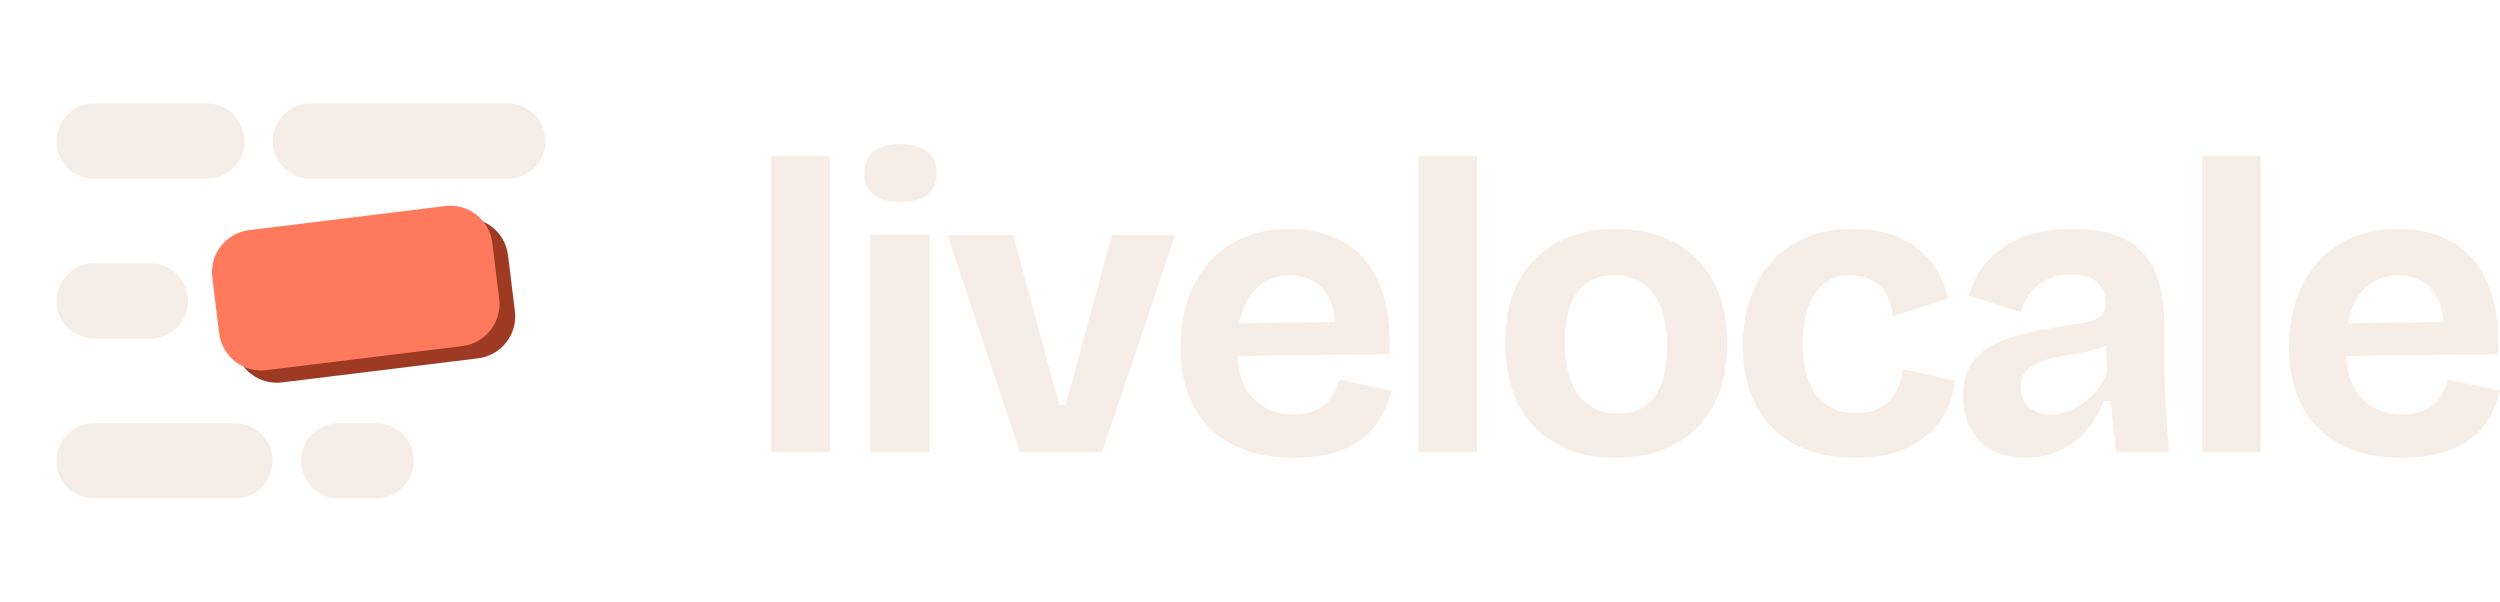
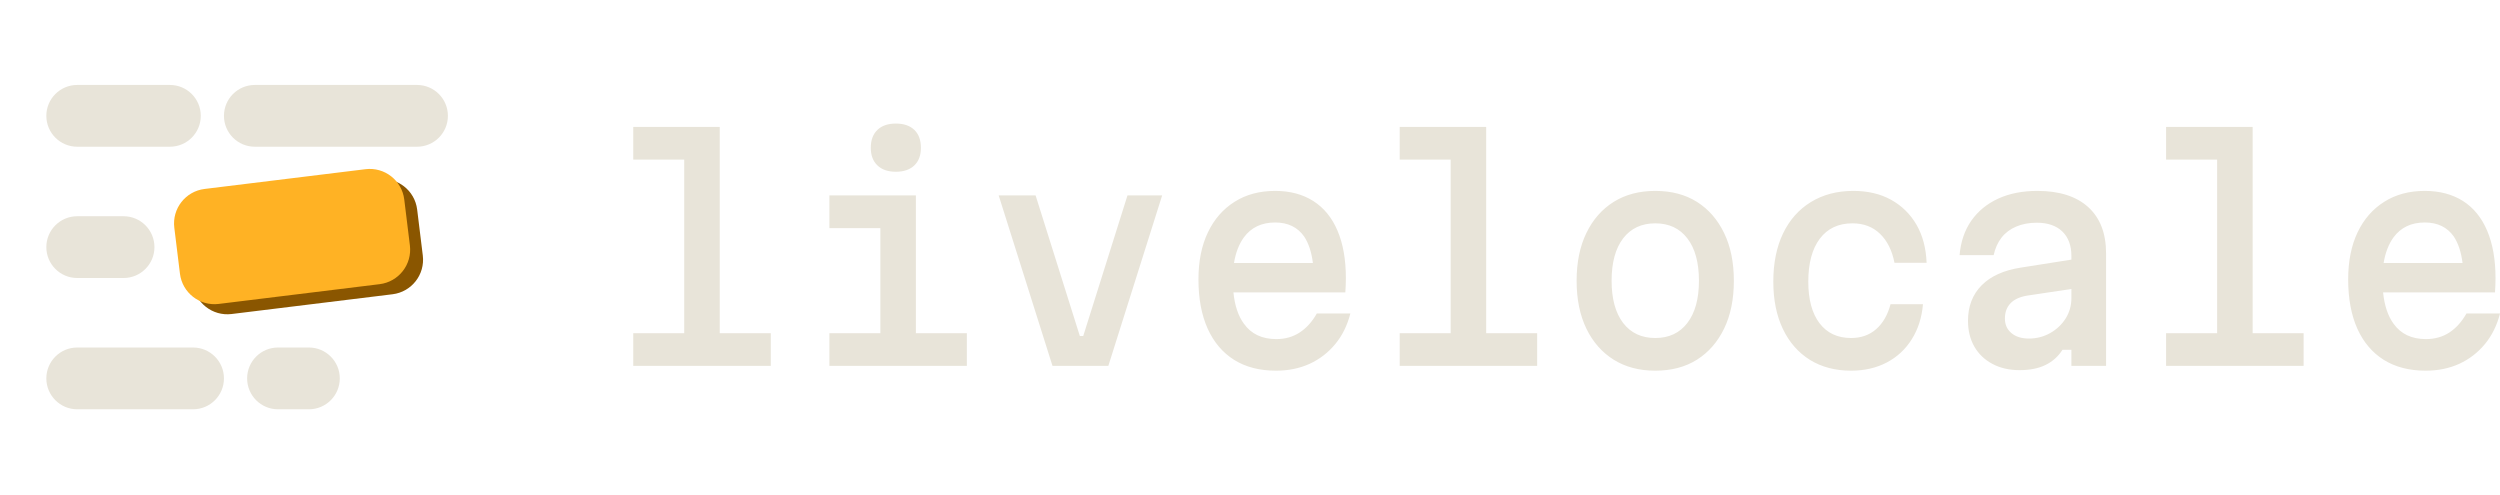
- <svg xmlns="http://www.w3.org/2000/svg" viewBox="0 0 265.83 64">
-   <g fill="#F6EEE6">
+ <svg xmlns="http://www.w3.org/2000/svg" viewBox="0 0 323.73 64">
+   <g fill="#E8E4D9">
    <rect x="6" y="11" width="20" height="8" rx="4" />
    <rect x="29" y="11" width="29" height="8" rx="4" />
    <rect x="6" y="28" width="14" height="8" rx="4" />
    <rect x="25" y="31" width="29" height="2" rx="1" opacity=".5" />
    <rect x="6" y="45" width="23" height="8" rx="4" />
    <rect x="32" y="45" width="12" height="8" rx="4" />
  </g>
  <g transform="rotate(-7 39 32)">
-     <rect x="24.5" y="24.5" width="30" height="15" rx="4.5" fill="#9E3A24" />
-     <rect x="23" y="23" width="30" height="15" rx="4.5" fill="#FF7A5C" />
+     <rect x="24.5" y="24.5" width="30" height="15" rx="4.5" fill="#8A5600" />
+     <rect x="23" y="23" width="30" height="15" rx="4.5" fill="#FFB224" />
  </g>
-   <path transform="translate(82 0)" fill="#F6EEE6" d="M6.25 48.06L0 48.06L0 16.60L6.25 16.60L6.25 48.06M16.85 48.06L10.52 48.06L10.52 24.96L16.85 24.96L16.85 48.06M13.73 21.48Q11.88 21.48 10.89 20.71Q9.90 19.94 9.90 18.45Q9.90 16.91 10.89 16.12Q11.88 15.32 13.73 15.32Q15.62 15.32 16.61 16.12Q17.60 16.91 17.60 18.45Q17.60 19.90 16.61 20.69Q15.62 21.48 13.73 21.48M35.20 48.06L26.44 48.06L18.74 25L25.74 25L30.62 43.04L31.33 43.04L36.21 25L42.94 25L35.20 48.06M55.53 48.68Q52.67 48.68 50.45 47.88Q48.22 47.09 46.68 45.60Q45.14 44.10 44.33 41.90Q43.52 39.70 43.52 36.93Q43.52 34.20 44.29 31.89Q45.06 29.58 46.55 27.89Q48.05 26.19 50.20 25.27Q52.36 24.34 55.09 24.34Q57.73 24.34 59.80 25.20Q61.86 26.06 63.25 27.78Q64.64 29.49 65.27 31.98Q65.91 34.46 65.74 37.68L49.59 37.85Q49.76 40.80 51.22 42.30Q52.84 44.06 55.53 44.06Q56.76 44.06 57.62 43.73Q58.48 43.40 59.03 42.87Q59.58 42.34 59.91 41.68Q60.24 41.02 60.46 40.36L65.96 41.55Q65.56 43.18 64.79 44.47Q64.02 45.77 62.74 46.72Q61.47 47.66 59.69 48.17Q57.90 48.68 55.53 48.68M49.76 34.38L59.93 34.24Q59.88 33.06 59.53 32.18Q58.92 30.68 57.75 29.98Q56.58 29.27 55.18 29.27Q53.50 29.27 52.23 30.15Q50.95 31.03 50.25 32.70Q49.94 33.50 49.76 34.38M75.06 48.06L68.82 48.06L68.82 16.60L75.06 16.60L75.06 48.06M89.80 48.68Q86.33 48.68 83.69 47.29Q81.05 45.90 79.55 43.20Q78.06 40.49 78.06 36.44Q78.06 32.40 79.57 29.71Q81.09 27.03 83.75 25.69Q86.42 24.34 89.80 24.34Q93.28 24.34 95.94 25.71Q98.60 27.07 100.12 29.78Q101.64 32.48 101.64 36.53Q101.64 40.62 100.08 43.33Q98.52 46.04 95.85 47.36Q93.19 48.68 89.80 48.68M90.02 43.97Q91.74 43.97 92.91 43.18Q94.07 42.38 94.67 40.78Q95.26 39.17 95.26 36.88Q95.26 34.46 94.62 32.77Q93.98 31.08 92.75 30.17Q91.52 29.27 89.63 29.27Q88 29.27 86.81 30.04Q85.62 30.81 85.01 32.42Q84.39 34.02 84.39 36.36Q84.39 40.10 85.89 42.03Q87.38 43.97 90.02 43.97M115.28 48.68Q112.29 48.68 110.04 47.80Q107.80 46.92 106.30 45.33Q104.81 43.75 104.06 41.57Q103.31 39.39 103.31 36.80Q103.31 34.07 104.08 31.80Q104.85 29.54 106.35 27.86Q107.84 26.19 110.04 25.27Q112.24 24.34 115.06 24.34Q117.88 24.34 119.97 25.27Q122.06 26.19 123.35 27.84Q124.65 29.49 125.14 31.74L119.28 33.63Q119.15 32.26 118.56 31.27Q117.96 30.28 116.97 29.78Q115.98 29.27 114.75 29.27Q113.48 29.27 112.55 29.78Q111.63 30.28 110.99 31.23Q110.35 32.18 110.02 33.52Q109.69 34.86 109.69 36.53Q109.69 38.91 110.33 40.56Q110.97 42.21 112.22 43.07Q113.48 43.92 115.32 43.92Q117.08 43.92 118.14 43.24Q119.20 42.56 119.70 41.48Q120.21 40.40 120.34 39.26L125.88 40.49Q125.66 42.21 124.94 43.70Q124.21 45.20 122.89 46.30Q121.57 47.40 119.70 48.04Q117.83 48.68 115.28 48.68M133.36 48.68Q131.43 48.68 129.93 47.91Q128.44 47.14 127.60 45.68Q126.76 44.23 126.76 42.08Q126.76 40.18 127.49 38.91Q128.22 37.63 129.62 36.84Q131.03 36.05 133.10 35.52Q135.17 34.99 137.81 34.60Q139.22 34.38 140.12 34.18Q141.02 33.98 141.46 33.52Q141.90 33.06 141.90 32.18Q141.90 30.94 141.02 30.06Q140.14 29.18 138.25 29.18Q136.97 29.18 135.89 29.62Q134.82 30.06 134.05 30.94Q133.28 31.82 132.92 33.19L127.34 31.47Q127.86 29.67 128.85 28.35Q129.84 27.03 131.25 26.13Q132.66 25.22 134.46 24.78Q136.27 24.34 138.38 24.34Q141.77 24.34 143.90 25.42Q146.04 26.50 147.09 28.77Q148.15 31.03 148.15 34.60L148.15 38.56Q148.15 40.10 148.21 41.68Q148.28 43.26 148.39 44.87Q148.50 46.48 148.63 48.06L143.04 48.06Q142.87 46.96 142.71 45.53Q142.56 44.10 142.47 42.65L141.68 42.65Q141.06 44.32 139.92 45.68Q138.78 47.05 137.13 47.86Q135.48 48.68 133.36 48.68M136.05 44.10Q136.88 44.10 137.74 43.79Q138.60 43.48 139.41 42.93Q140.23 42.38 140.91 41.55Q141.59 40.71 142.03 39.66L141.94 36.75Q141.55 36.93 141.11 37.06Q140.05 37.41 138.93 37.59Q137.81 37.76 136.71 37.98Q135.61 38.20 134.75 38.56Q133.89 38.91 133.39 39.50Q132.88 40.10 132.88 41.15Q132.88 42.52 133.76 43.31Q134.64 44.10 136.05 44.10M158.40 48.06L152.15 48.06L152.15 16.60L158.40 16.60L158.40 48.06M173.40 48.68Q170.54 48.68 168.32 47.88Q166.10 47.09 164.56 45.60Q163.02 44.10 162.21 41.90Q161.39 39.70 161.39 36.93Q161.39 34.20 162.16 31.89Q162.93 29.58 164.43 27.89Q165.92 26.19 168.08 25.27Q170.24 24.34 172.96 24.34Q175.60 24.34 177.67 25.20Q179.74 26.06 181.13 27.78Q182.51 29.49 183.15 31.98Q183.79 34.46 183.61 37.68L167.46 37.85Q167.64 40.80 169.09 42.30Q170.72 44.06 173.40 44.06Q174.64 44.06 175.49 43.73Q176.35 43.40 176.90 42.87Q177.45 42.34 177.78 41.68Q178.11 41.02 178.33 40.36L183.83 41.55Q183.44 43.18 182.67 44.47Q181.90 45.77 180.62 46.72Q179.34 47.66 177.56 48.17Q175.78 48.68 173.40 48.68M167.64 34.38L177.80 34.24Q177.76 33.06 177.41 32.18Q176.79 30.68 175.63 29.98Q174.46 29.27 173.05 29.27Q171.38 29.27 170.10 30.15Q168.83 31.03 168.12 32.70Q167.82 33.50 167.64 34.38" />
+   <path transform="translate(82 0)" fill="#E8E4D9" d="M0 20.67L0 16.44L11.20 16.44L11.20 43.15L17.81 43.15L17.81 47.38L0 47.38L0 43.15L6.60 43.15L6.60 20.67L0 20.67M25.40 29.54L25.40 25.30L36.60 25.30L36.60 43.15L43.20 43.15L43.20 47.38L25.40 47.38L25.40 43.15L32 43.15L32 29.54L25.40 29.54M34.01 22.24Q32.47 22.24 31.62 21.42Q30.76 20.60 30.76 19.14Q30.76 17.64 31.62 16.82Q32.47 16 34.01 16Q35.54 16 36.40 16.82Q37.25 17.64 37.25 19.14Q37.25 20.60 36.40 21.42Q35.54 22.24 34.01 22.24M54.29 47.38L47.32 25.30L52.10 25.30L57.83 43.51L58.27 43.51L64 25.30L68.49 25.30L61.52 47.38L54.29 47.38M92.21 37.86L77.72 37.86Q77.97 40.41 79.07 41.91Q80.49 43.91 83.27 43.91Q84.98 43.91 86.29 43.06Q87.61 42.20 88.52 40.59L92.86 40.59Q92.28 42.89 90.91 44.55Q89.54 46.21 87.59 47.11Q85.64 48 83.23 48Q80.05 48 77.81 46.60Q75.57 45.19 74.38 42.55Q73.19 39.90 73.19 36.18Q73.19 32.64 74.42 30.08Q75.64 27.53 77.87 26.13Q80.09 24.72 83.12 24.72Q86 24.72 88.06 26.03Q90.13 27.35 91.20 29.88Q92.28 32.42 92.28 36.03Q92.28 36.51 92.26 36.96Q92.24 37.42 92.21 37.86M77.79 34.06L88.01 34.06Q87.75 31.95 86.88 30.63Q85.60 28.81 83.12 28.81Q80.49 28.81 79.07 30.74Q78.12 32.05 77.79 34.06M99.25 20.67L99.25 16.44L110.45 16.44L110.45 43.15L117.05 43.15L117.05 47.38L99.25 47.38L99.25 43.15L105.85 43.15L105.85 20.67L99.25 20.67M132.34 48Q129.24 48 126.96 46.58Q124.68 45.15 123.42 42.55Q122.16 39.94 122.16 36.36Q122.16 32.78 123.42 30.18Q124.68 27.57 126.96 26.14Q129.24 24.72 132.34 24.72Q135.48 24.72 137.74 26.14Q140 27.57 141.26 30.18Q142.52 32.78 142.52 36.36Q142.52 39.94 141.26 42.55Q140 45.15 137.74 46.58Q135.48 48 132.34 48M132.34 43.77Q135.01 43.77 136.50 41.82Q138 39.86 138 36.36Q138 32.82 136.50 30.87Q135.01 28.92 132.34 28.92Q129.68 28.92 128.18 30.87Q126.69 32.82 126.69 36.36Q126.69 39.86 128.18 41.82Q129.68 43.77 132.34 43.77M157.70 48Q154.64 48 152.37 46.60Q150.11 45.19 148.87 42.60Q147.63 40.01 147.63 36.47Q147.63 32.86 148.89 30.23Q150.15 27.60 152.50 26.16Q154.86 24.72 157.99 24.72Q160.80 24.72 162.88 25.87Q164.96 27.02 166.17 29.10Q167.37 31.18 167.48 34.03L163.32 34.03Q162.85 31.62 161.44 30.27Q160.04 28.92 157.88 28.92Q155.15 28.92 153.65 30.91Q152.16 32.89 152.16 36.47Q152.16 39.94 153.61 41.85Q155.07 43.77 157.70 43.77Q159.64 43.77 160.95 42.62Q162.26 41.47 162.81 39.39L167.01 39.39Q166.79 41.98 165.56 43.93Q164.34 45.88 162.32 46.94Q160.29 48 157.70 48M179.70 34.65L186.23 33.62L186.23 33.15Q186.23 31.11 185.05 29.97Q183.86 28.84 181.75 28.84Q180.25 28.84 179.08 29.34Q177.92 29.83 177.19 30.76Q176.46 31.69 176.16 33.04L171.75 33.04Q171.97 30.45 173.26 28.59Q174.56 26.73 176.75 25.72Q178.94 24.72 181.82 24.72Q186.09 24.72 188.41 26.82Q190.72 28.92 190.72 32.82L190.72 47.38L186.23 47.38L186.23 45.30L185.07 45.30Q184.26 46.58 182.90 47.25Q181.53 47.93 179.52 47.93Q177.51 47.93 176 47.12Q174.49 46.32 173.66 44.88Q172.84 43.44 172.84 41.54Q172.84 38.73 174.61 36.94Q176.38 35.16 179.70 34.65M186.23 37.42L180.43 38.29Q179.01 38.55 178.32 39.30Q177.62 40.05 177.62 41.25Q177.62 42.42 178.46 43.13Q179.30 43.84 180.73 43.84Q182.22 43.84 183.48 43.13Q184.74 42.42 185.49 41.23Q186.23 40.05 186.23 38.59L186.23 37.42M198.49 20.67L198.49 16.44L209.70 16.44L209.70 43.15L216.30 43.15L216.30 47.38L198.49 47.38L198.49 43.15L205.10 43.15L205.10 20.67L198.49 20.67M241.08 37.86L226.59 37.86Q226.85 40.41 227.94 41.91Q229.36 43.91 232.14 43.91Q233.85 43.91 235.17 43.06Q236.48 42.20 237.39 40.59L241.73 40.59Q241.15 42.89 239.78 44.55Q238.41 46.21 236.46 47.11Q234.51 48 232.10 48Q228.93 48 226.68 46.60Q224.44 45.19 223.25 42.55Q222.07 39.90 222.07 36.18Q222.07 32.64 223.29 30.08Q224.51 27.53 226.74 26.13Q228.96 24.72 231.99 24.72Q234.87 24.72 236.94 26.03Q239 27.35 240.07 29.88Q241.15 32.42 241.15 36.03Q241.15 36.51 241.13 36.96Q241.11 37.42 241.08 37.86M226.66 34.06L236.88 34.06Q236.62 31.95 235.75 30.63Q234.47 28.81 231.99 28.81Q229.36 28.81 227.94 30.74Q226.99 32.05 226.66 34.06" />
</svg>
